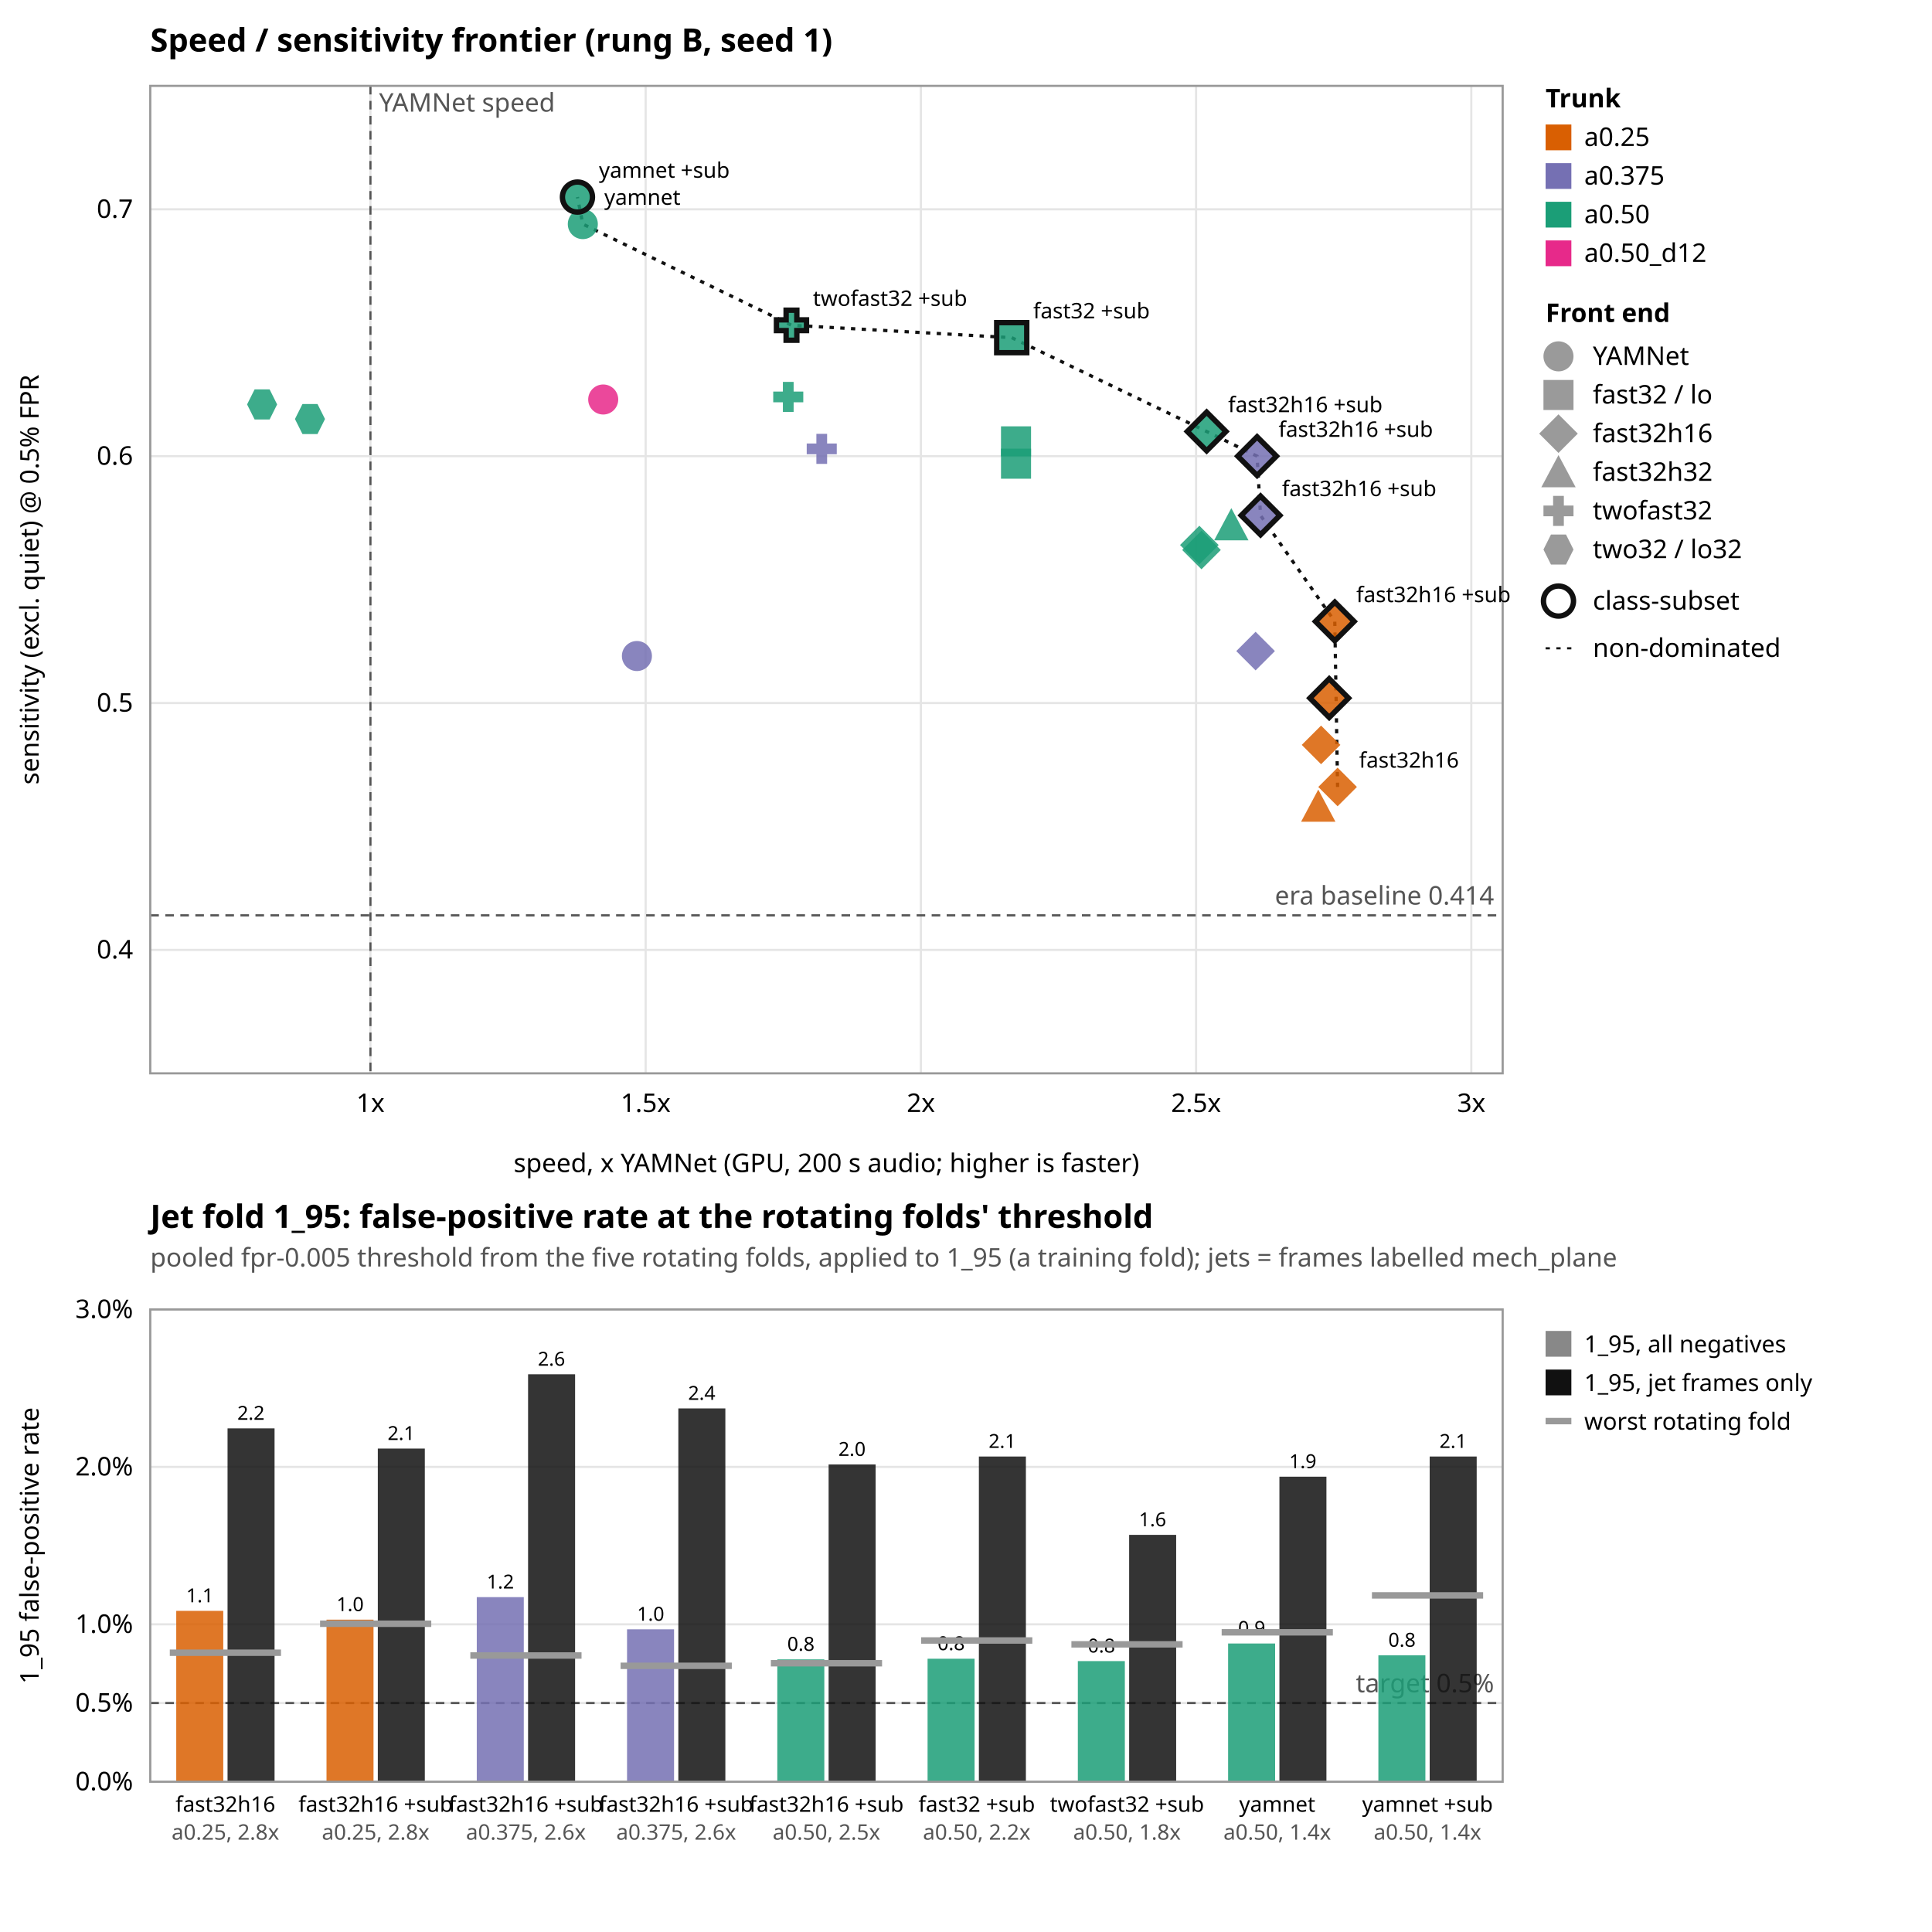
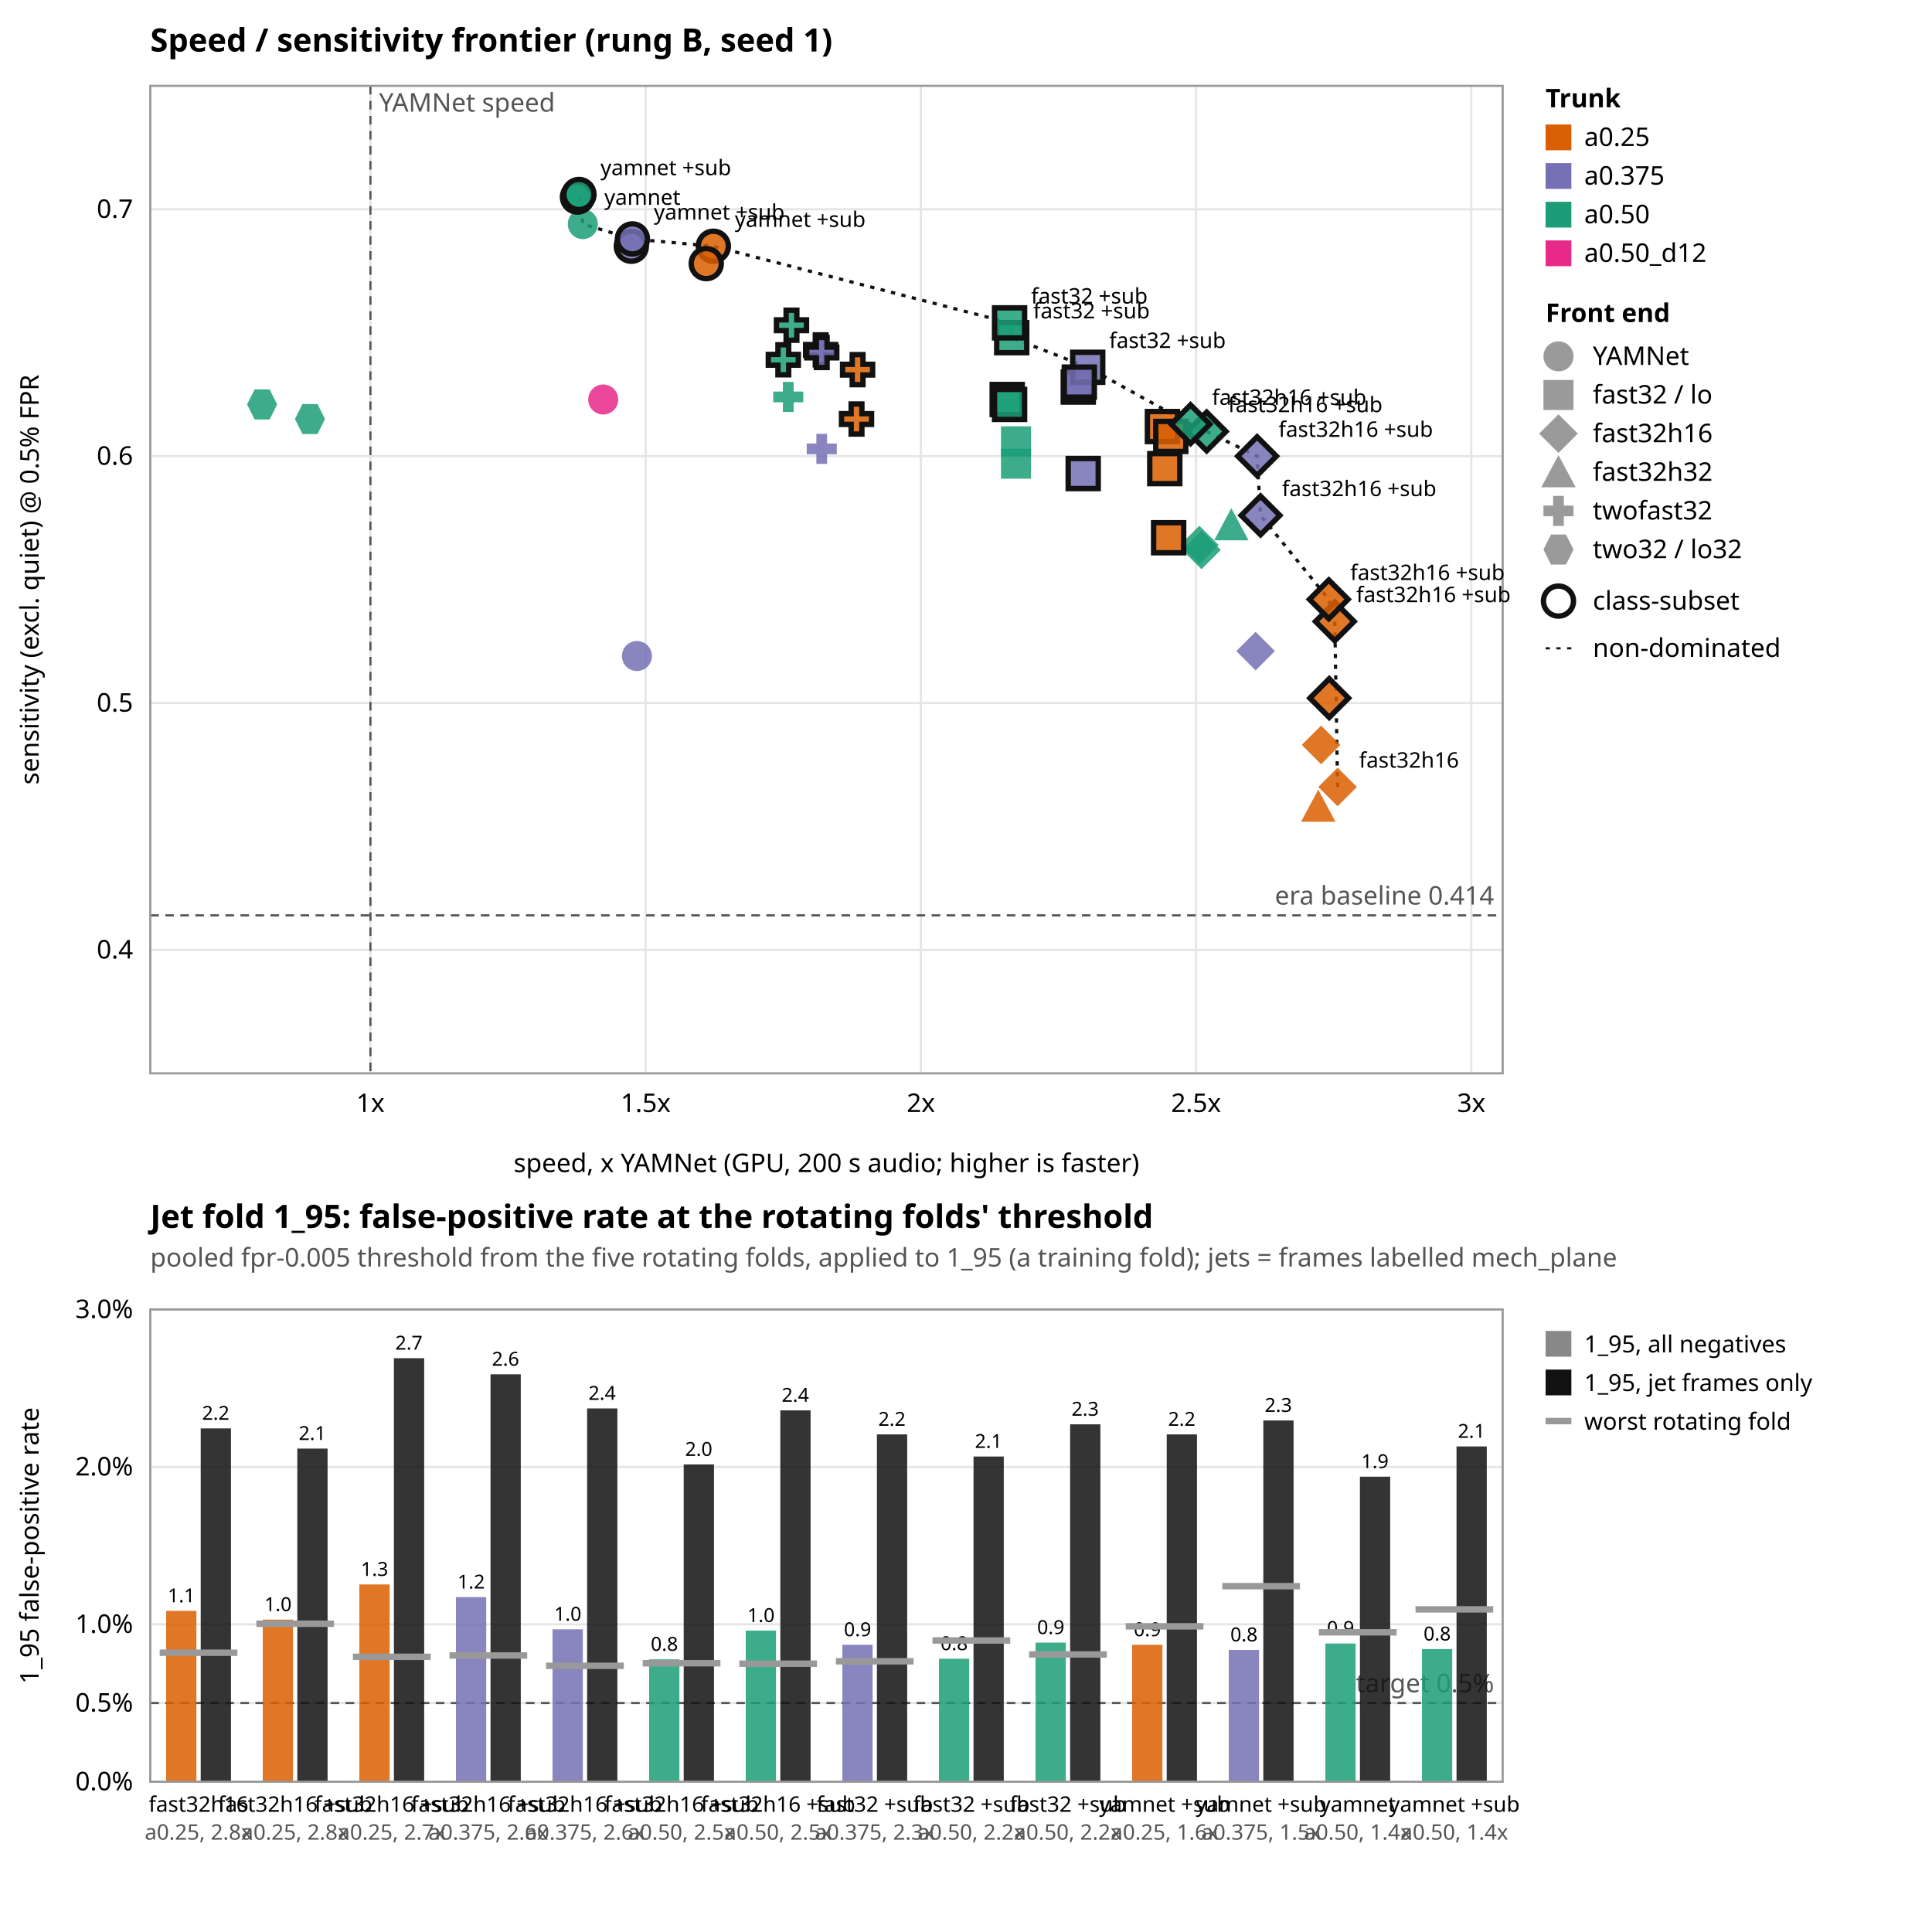
<svg xmlns="http://www.w3.org/2000/svg" viewBox="0 0 900 900" font-family="sans-serif" font-size="12">
  <rect width="900" height="900" fill="#fff" />
  <text x="70" y="24" font-size="15" font-weight="bold">Speed / sensitivity frontier (rung B, seed 1)</text>
  <line x1="70" x2="700" y1="442.5" y2="442.5" stroke="#e5e5e5" />
  <text x="62" y="446.5" text-anchor="end">0.4</text>
  <line x1="70" x2="700" y1="327.5" y2="327.5" stroke="#e5e5e5" />
  <text x="62" y="331.5" text-anchor="end">0.5</text>
  <line x1="70" x2="700" y1="212.5" y2="212.5" stroke="#e5e5e5" />
  <text x="62" y="216.5" text-anchor="end">0.6</text>
  <line x1="70" x2="700" y1="97.5" y2="97.5" stroke="#e5e5e5" />
  <text x="62" y="101.5" text-anchor="end">0.7</text>
  <line y1="40" y2="500" x1="172.564" x2="172.564" stroke="#e5e5e5" />
  <text x="172.564" y="518" text-anchor="middle">1x</text>
  <line y1="40" y2="500" x1="300.769" x2="300.769" stroke="#e5e5e5" />
  <text x="300.769" y="518" text-anchor="middle">1.5x</text>
  <line y1="40" y2="500" x1="428.974" x2="428.974" stroke="#e5e5e5" />
  <text x="428.974" y="518" text-anchor="middle">2x</text>
  <line y1="40" y2="500" x1="557.179" x2="557.179" stroke="#e5e5e5" />
  <text x="557.179" y="518" text-anchor="middle">2.5x</text>
  <line y1="40" y2="500" x1="685.385" x2="685.385" stroke="#e5e5e5" />
  <text x="685.385" y="518" text-anchor="middle">3x</text>
  <line x1="172.564" x2="172.564" y1="40" y2="500" stroke="#555" stroke-dasharray="4 3" />
  <text x="176.564" y="52" fill="#555">YAMNet speed</text>
  <line x1="70" x2="700" y1="426.4" y2="426.4" stroke="#555" stroke-dasharray="4 3" />
  <text x="696" y="421.4" text-anchor="end" fill="#555">era baseline 0.414</text>
  <rect x="70" y="40" width="630" height="460" fill="none" stroke="#999" />
  <text x="385.0" y="546" text-anchor="middle">speed, x YAMNet (GPU, 200 s audio; higher is faster)</text>
  <text transform="translate(18 270.0) rotate(-90)" text-anchor="middle">sensitivity (excl. quiet) @ 0.5% FPR</text>
-   <polyline fill="none" stroke="#111" stroke-width="1.5" stroke-dasharray="2 3" points="623.1,366.6 621.8,289.5 587.2,240.1 585.6,212.5 562.1,201.0 471.3,157.3 368.7,151.5 271.5,104.4 269.0,91.8" />
+   <polyline fill="none" stroke="#111" stroke-width="1.5" stroke-dasharray="2 3" points="623.1,366.6 621.8,289.5 619.0,279.2 587.2,240.1 585.6,212.5 562.1,201.0 554.6,197.6 506.7,171.1 471.3,157.3 470.3,150.4 332.3,114.7 294.6,111.3 271.5,104.4 269.7,90.6" />
  <circle cx="281.0" cy="186.1" r="7" fill="#e7298a" fill-opacity="0.85" stroke="none" stroke-width="0" />
  <circle cx="296.7" cy="305.6" r="7" fill="#7570b3" fill-opacity="0.85" stroke="none" stroke-width="0" />
  <circle cx="271.5" cy="104.4" r="7" fill="#1b9e77" fill-opacity="0.85" stroke="none" stroke-width="0" />
  <text x="281.5" y="95.4" font-size="10">yamnet</text>
  <rect x="466.3" y="198.6" width="14" height="14" fill="#1b9e77" fill-opacity="0.85" stroke="none" stroke-width="0" />
  <polygon points="559.7,247.2 568.7,256.2 559.7,265.2 550.7,256.2" fill="#1b9e77" fill-opacity="0.85" stroke="none" stroke-width="0" />
  <polygon points="573.6,236.7 581.6,251.7 565.6,251.7" fill="#1b9e77" fill-opacity="0.85" stroke="none" stroke-width="0" />
  <polygon points="615.4,338.0 624.4,347.0 615.4,356.0 606.4,347.0" fill="#d95f02" fill-opacity="0.85" stroke="none" stroke-width="0" />
  <polygon points="623.1,357.6 632.1,366.6 623.1,375.6 614.1,366.6" fill="#d95f02" fill-opacity="0.85" stroke="none" stroke-width="0" />
  <text x="633.1" y="357.6" font-size="10">fast32h16</text>
  <polygon points="621.8,280.5 630.8,289.5 621.8,298.5 612.8,289.5" fill="#d95f02" fill-opacity="0.85" stroke="#111" stroke-width="2.5" />
  <text x="631.8" y="280.5" font-size="10">fast32h16 +sub</text>
  <polygon points="619.2,316.2 628.2,325.2 619.2,334.2 610.2,325.2" fill="#d95f02" fill-opacity="0.85" stroke="#111" stroke-width="2.5" />
  <polygon points="364.7,177.9 369.7,177.9 369.7,182.4 374.2,182.4 374.2,187.4 369.7,187.4 369.7,191.9 364.7,191.9 364.7,187.4 360.2,187.4 360.2,182.4 364.7,182.4" fill="#1b9e77" fill-opacity="0.85" stroke="none" stroke-width="0" />
  <polygon points="584.9,294.3 593.9,303.3 584.9,312.3 575.9,303.3" fill="#7570b3" fill-opacity="0.85" stroke="none" stroke-width="0" />
  <polygon points="614.1,367.8 622.1,382.8 606.1,382.8" fill="#d95f02" fill-opacity="0.85" stroke="none" stroke-width="0" />
  <polygon points="115.1,188.4 118.6,181.4 125.6,181.4 129.1,188.4 125.6,195.4 118.6,195.4" fill="#1b9e77" fill-opacity="0.85" stroke="none" stroke-width="0" />
  <polygon points="137.4,195.2 140.9,188.2 147.9,188.2 151.4,195.2 147.9,202.2 140.9,202.2" fill="#1b9e77" fill-opacity="0.85" stroke="none" stroke-width="0" />
  <polygon points="380.3,202.1 385.3,202.1 385.3,206.6 389.8,206.6 389.8,211.6 385.3,211.6 385.3,216.1 380.3,216.1 380.3,211.6 375.8,211.6 375.8,206.6 380.3,206.6" fill="#7570b3" fill-opacity="0.85" stroke="none" stroke-width="0" />
  <rect x="466.3" y="209.0" width="14" height="14" fill="#1b9e77" fill-opacity="0.85" stroke="none" stroke-width="0" />
  <polygon points="558.7,244.9 567.7,253.9 558.7,262.9 549.7,253.9" fill="#1b9e77" fill-opacity="0.85" stroke="none" stroke-width="0" />
  <polygon points="587.2,231.1 596.2,240.1 587.2,249.1 578.2,240.1" fill="#7570b3" fill-opacity="0.85" stroke="#111" stroke-width="2.5" />
  <text x="597.2" y="231.1" font-size="10">fast32h16 +sub</text>
  <polygon points="562.1,192.0 571.1,201.0 562.1,210.0 553.1,201.0" fill="#1b9e77" fill-opacity="0.85" stroke="#111" stroke-width="2.5" />
  <text x="572.1" y="192.0" font-size="10">fast32h16 +sub</text>
  <polygon points="585.6,203.5 594.6,212.5 585.6,221.5 576.6,212.5" fill="#7570b3" fill-opacity="0.85" stroke="#111" stroke-width="2.5" />
  <text x="595.6" y="203.5" font-size="10">fast32h16 +sub</text>
  <circle cx="269.0" cy="91.8" r="7" fill="#1b9e77" fill-opacity="0.85" stroke="#111" stroke-width="2.5" />
-   <text x="279.0" y="82.8" font-size="10">yamnet +sub</text>
  <polygon points="366.2,144.5 371.2,144.5 371.2,149.0 375.7,149.0 375.7,154.0 371.2,154.0 371.2,158.5 366.2,158.5 366.2,154.0 361.7,154.0 361.7,149.0 366.2,149.0" fill="#1b9e77" fill-opacity="0.85" stroke="#111" stroke-width="2.5" />
-   <text x="378.7" y="142.5" font-size="10">twofast32 +sub</text>
  <rect x="464.3" y="150.3" width="14" height="14" fill="#1b9e77" fill-opacity="0.85" stroke="#111" stroke-width="2.5" />
  <text x="481.3" y="148.3" font-size="10">fast32 +sub</text>
+   <rect x="535.6" y="211.3" width="14" height="14" fill="#d95f02" fill-opacity="0.85" stroke="#111" stroke-width="2.5" />
+   <rect x="537.4" y="243.5" width="14" height="14" fill="#d95f02" fill-opacity="0.85" stroke="#111" stroke-width="2.5" />
+   <polygon points="396.5,188.2 401.5,188.2 401.5,192.7 406.0,192.7 406.0,197.7 401.5,197.7 401.5,202.2 396.5,202.2 396.5,197.7 392.0,197.7 392.0,192.7 396.5,192.7" fill="#d95f02" fill-opacity="0.85" stroke="#111" stroke-width="2.5" />
+   <circle cx="332.3" cy="114.7" r="7" fill="#d95f02" fill-opacity="0.85" stroke="#111" stroke-width="2.5" />
+   <text x="342.3" y="105.7" font-size="10">yamnet +sub</text>
+   <rect x="495.3" y="173.3" width="14" height="14" fill="#7570b3" fill-opacity="0.85" stroke="#111" stroke-width="2.5" />
+   <rect x="497.6" y="213.6" width="14" height="14" fill="#7570b3" fill-opacity="0.85" stroke="#111" stroke-width="2.5" />
+   <polygon points="379.8,156.0 384.8,156.0 384.8,160.5 389.3,160.5 389.3,165.5 384.8,165.5 384.8,170.0 379.8,170.0 379.8,165.5 375.3,165.5 375.3,160.5 379.8,160.5" fill="#7570b3" fill-opacity="0.85" stroke="#111" stroke-width="2.5" />
+   <circle cx="294.1" cy="114.7" r="7" fill="#7570b3" fill-opacity="0.85" stroke="#111" stroke-width="2.5" />
+   <rect x="462.2" y="179.1" width="14" height="14" fill="#1b9e77" fill-opacity="0.85" stroke="#111" stroke-width="2.5" />
+   <polygon points="619.0,270.2 628.0,279.2 619.0,288.2 610.0,279.2" fill="#d95f02" fill-opacity="0.85" stroke="#111" stroke-width="2.5" />
+   <text x="629.0" y="270.2" font-size="10">fast32h16 +sub</text>
+   <rect x="534.5" y="191.7" width="14" height="14" fill="#d95f02" fill-opacity="0.85" stroke="#111" stroke-width="2.5" />
+   <rect x="538.4" y="196.3" width="14" height="14" fill="#d95f02" fill-opacity="0.85" stroke="#111" stroke-width="2.5" />
+   <polygon points="397.0,165.2 402.0,165.2 402.0,169.7 406.5,169.7 406.5,174.7 402.0,174.7 402.0,179.2 397.0,179.2 397.0,174.7 392.5,174.7 392.5,169.7 397.0,169.7" fill="#d95f02" fill-opacity="0.85" stroke="#111" stroke-width="2.5" />
+   <circle cx="329.0" cy="122.8" r="7" fill="#d95f02" fill-opacity="0.85" stroke="#111" stroke-width="2.5" />
+   <rect x="499.7" y="164.1" width="14" height="14" fill="#7570b3" fill-opacity="0.85" stroke="#111" stroke-width="2.5" />
+   <text x="516.7" y="162.1" font-size="10">fast32 +sub</text>
+   <rect x="495.8" y="171.0" width="14" height="14" fill="#7570b3" fill-opacity="0.85" stroke="#111" stroke-width="2.5" />
+   <polygon points="380.3,157.2 385.3,157.2 385.3,161.7 389.8,161.7 389.8,166.7 385.3,166.7 385.3,171.2 380.3,171.2 380.3,166.7 375.8,166.7 375.8,161.7 380.3,161.7" fill="#7570b3" fill-opacity="0.85" stroke="#111" stroke-width="2.5" />
+   <circle cx="294.6" cy="111.3" r="7" fill="#7570b3" fill-opacity="0.85" stroke="#111" stroke-width="2.5" />
+   <text x="304.6" y="102.3" font-size="10">yamnet +sub</text>
+   <polygon points="554.6,188.6 563.6,197.6 554.6,206.6 545.6,197.6" fill="#1b9e77" fill-opacity="0.85" stroke="#111" stroke-width="2.5" />
+   <text x="564.6" y="188.6" font-size="10">fast32h16 +sub</text>
+   <rect x="463.3" y="143.4" width="14" height="14" fill="#1b9e77" fill-opacity="0.85" stroke="#111" stroke-width="2.5" />
+   <text x="480.3" y="141.4" font-size="10">fast32 +sub</text>
+   <rect x="463.3" y="181.4" width="14" height="14" fill="#1b9e77" fill-opacity="0.85" stroke="#111" stroke-width="2.5" />
+   <polygon points="362.4,160.6 367.4,160.6 367.4,165.1 371.9,165.1 371.9,170.1 367.4,170.1 367.4,174.6 362.4,174.6 362.4,170.1 357.9,170.1 357.9,165.1 362.4,165.1" fill="#1b9e77" fill-opacity="0.85" stroke="#111" stroke-width="2.5" />
+   <circle cx="269.7" cy="90.6" r="7" fill="#1b9e77" fill-opacity="0.85" stroke="#111" stroke-width="2.5" />
+   <text x="279.7" y="81.6" font-size="10">yamnet +sub</text>
  <text x="720" y="50" font-weight="bold">Trunk</text>
  <rect x="720" y="58" width="12" height="12" fill="#d95f02" />
  <text x="738" y="68">a0.25</text>
  <rect x="720" y="76" width="12" height="12" fill="#7570b3" />
  <text x="738" y="86">a0.375</text>
  <rect x="720" y="94" width="12" height="12" fill="#1b9e77" />
  <text x="738" y="104">a0.50</text>
  <rect x="720" y="112" width="12" height="12" fill="#e7298a" />
  <text x="738" y="122">a0.50_d12</text>
  <text x="720" y="150" font-weight="bold">Front end</text>
  <circle cx="726" cy="166" r="7" fill="#888" fill-opacity="0.85" stroke="none" stroke-width="0" />
  <text x="742" y="170">YAMNet</text>
  <rect x="719" y="177" width="14" height="14" fill="#888" fill-opacity="0.85" stroke="none" stroke-width="0" />
  <text x="742" y="188">fast32 / lo</text>
  <polygon points="726,193 735,202 726,211 717,202" fill="#888" fill-opacity="0.85" stroke="none" stroke-width="0" />
  <text x="742" y="206">fast32h16</text>
  <polygon points="726,212 734,227 718,227" fill="#888" fill-opacity="0.85" stroke="none" stroke-width="0" />
  <text x="742" y="224">fast32h32</text>
  <polygon points="723.5,231 728.5,231 728.5,235.5 733,235.5 733,240.5 728.5,240.5 728.5,245 723.5,245 723.5,240.5 719,240.5 719,235.5 723.5,235.5" fill="#888" fill-opacity="0.85" stroke="none" stroke-width="0" />
  <text x="742" y="242">twofast32</text>
  <polygon points="719,256 722.5,249 729.5,249 733,256 729.5,263 722.5,263" fill="#888" fill-opacity="0.85" stroke="none" stroke-width="0" />
  <text x="742" y="260">two32 / lo32</text>
  <circle cx="726" cy="280" r="7" fill="#fff" fill-opacity="0.85" stroke="#111" stroke-width="2.5" />
  <text x="742" y="284">class-subset</text>
  <line x1="720" x2="732" y1="302" y2="302" stroke="#111" stroke-dasharray="2 3" />
  <text x="742" y="306">non-dominated</text>
  <text x="70" y="572" font-size="15" font-weight="bold">Jet fold 1_95: false-positive rate at the rotating folds' threshold</text>
  <text x="70" y="590" fill="#555">pooled fpr-0.005 threshold from the five rotating folds, applied to 1_95 (a training fold); jets = frames labelled mech_plane</text>
  <line x1="70" x2="700" y1="830.0" y2="830.0" stroke="#e5e5e5" />
  <text x="62" y="834.0" text-anchor="end">0.0%</text>
  <line x1="70" x2="700" y1="793.333" y2="793.333" stroke="#e5e5e5" />
  <text x="62" y="797.333" text-anchor="end">0.5%</text>
  <line x1="70" x2="700" y1="756.667" y2="756.667" stroke="#e5e5e5" />
  <text x="62" y="760.667" text-anchor="end">1.0%</text>
  <line x1="70" x2="700" y1="683.333" y2="683.333" stroke="#e5e5e5" />
  <text x="62" y="687.333" text-anchor="end">2.0%</text>
  <line x1="70" x2="700" y1="610.0" y2="610.0" stroke="#e5e5e5" />
  <text x="62" y="614.0" text-anchor="end">3.0%</text>
  <line x1="70" x2="700" y1="793.333" y2="793.333" stroke="#555" stroke-dasharray="4 3" />
  <text x="696" y="788.333" text-anchor="end" fill="#555">target 0.5%</text>
  <text transform="translate(18 720.0) rotate(-90)" text-anchor="middle">1_95 false-positive rate</text>
-   <rect x="82.1" y="750.4" width="21.9" height="79.6" fill="#d95f02" fill-opacity="0.85" />
-   <text x="93.1" y="746.4" font-size="9" text-anchor="middle">1.1</text>
-   <rect x="106.0" y="665.4" width="21.9" height="164.6" fill="#111" fill-opacity="0.85" />
-   <text x="116.9" y="661.4" font-size="9" text-anchor="middle">2.2</text>
-   <line x1="79.1" x2="130.9" y1="769.9" y2="769.9" stroke="#999" stroke-width="3" />
-   <text x="105.0" y="844" font-size="10" text-anchor="middle">fast32h16</text>
-   <text x="105.0" y="857" font-size="10" text-anchor="middle" fill="#555">a0.25, 2.8x</text>
-   <rect x="152.1" y="754.5" width="21.9" height="75.5" fill="#d95f02" fill-opacity="0.85" />
-   <text x="163.1" y="750.5" font-size="9" text-anchor="middle">1.0</text>
-   <rect x="176.0" y="674.8" width="21.9" height="155.2" fill="#111" fill-opacity="0.85" />
-   <text x="186.9" y="670.8" font-size="9" text-anchor="middle">2.1</text>
-   <line x1="149.1" x2="200.9" y1="756.4" y2="756.4" stroke="#999" stroke-width="3" />
-   <text x="175.0" y="844" font-size="10" text-anchor="middle">fast32h16 +sub</text>
-   <text x="175.0" y="857" font-size="10" text-anchor="middle" fill="#555">a0.25, 2.8x</text>
-   <rect x="222.1" y="744.0" width="21.9" height="86.0" fill="#7570b3" fill-opacity="0.85" />
-   <text x="233.1" y="740.0" font-size="9" text-anchor="middle">1.2</text>
-   <rect x="246.0" y="640.2" width="21.9" height="189.8" fill="#111" fill-opacity="0.85" />
-   <text x="256.9" y="636.2" font-size="9" text-anchor="middle">2.6</text>
-   <line x1="219.1" x2="270.9" y1="771.2" y2="771.2" stroke="#999" stroke-width="3" />
-   <text x="245.0" y="844" font-size="10" text-anchor="middle">fast32h16 +sub</text>
-   <text x="245.0" y="857" font-size="10" text-anchor="middle" fill="#555">a0.375, 2.6x</text>
-   <rect x="292.1" y="759.0" width="21.9" height="71.0" fill="#7570b3" fill-opacity="0.85" />
-   <text x="303.1" y="755.0" font-size="9" text-anchor="middle">1.0</text>
-   <rect x="316.0" y="656.1" width="21.9" height="173.9" fill="#111" fill-opacity="0.85" />
-   <text x="326.9" y="652.1" font-size="9" text-anchor="middle">2.4</text>
-   <line x1="289.1" x2="340.9" y1="776.0" y2="776.0" stroke="#999" stroke-width="3" />
-   <text x="315.0" y="844" font-size="10" text-anchor="middle">fast32h16 +sub</text>
-   <text x="315.0" y="857" font-size="10" text-anchor="middle" fill="#555">a0.375, 2.6x</text>
-   <rect x="362.1" y="773.0" width="21.9" height="57.0" fill="#1b9e77" fill-opacity="0.85" />
-   <text x="373.1" y="769.0" font-size="9" text-anchor="middle">0.8</text>
-   <rect x="386.0" y="682.2" width="21.9" height="147.8" fill="#111" fill-opacity="0.85" />
-   <text x="396.9" y="678.2" font-size="9" text-anchor="middle">2.0</text>
-   <line x1="359.1" x2="410.9" y1="774.8" y2="774.8" stroke="#999" stroke-width="3" />
-   <text x="385.0" y="844" font-size="10" text-anchor="middle">fast32h16 +sub</text>
-   <text x="385.0" y="857" font-size="10" text-anchor="middle" fill="#555">a0.50, 2.5x</text>
-   <rect x="432.1" y="772.7" width="21.9" height="57.3" fill="#1b9e77" fill-opacity="0.85" />
-   <text x="443.1" y="768.7" font-size="9" text-anchor="middle">0.8</text>
-   <rect x="456.0" y="678.5" width="21.9" height="151.5" fill="#111" fill-opacity="0.85" />
-   <text x="466.9" y="674.5" font-size="9" text-anchor="middle">2.1</text>
-   <line x1="429.1" x2="480.9" y1="764.2" y2="764.2" stroke="#999" stroke-width="3" />
-   <text x="455.0" y="844" font-size="10" text-anchor="middle">fast32 +sub</text>
-   <text x="455.0" y="857" font-size="10" text-anchor="middle" fill="#555">a0.50, 2.2x</text>
-   <rect x="502.1" y="773.8" width="21.9" height="56.2" fill="#1b9e77" fill-opacity="0.85" />
-   <text x="513.1" y="769.8" font-size="9" text-anchor="middle">0.8</text>
-   <rect x="526.0" y="715.0" width="21.9" height="115.0" fill="#111" fill-opacity="0.85" />
-   <text x="536.9" y="711.0" font-size="9" text-anchor="middle">1.6</text>
-   <line x1="499.1" x2="550.9" y1="766.0" y2="766.0" stroke="#999" stroke-width="3" />
-   <text x="525.0" y="844" font-size="10" text-anchor="middle">twofast32 +sub</text>
-   <text x="525.0" y="857" font-size="10" text-anchor="middle" fill="#555">a0.50, 1.8x</text>
-   <rect x="572.1" y="765.6" width="21.9" height="64.4" fill="#1b9e77" fill-opacity="0.85" />
-   <text x="583.1" y="761.6" font-size="9" text-anchor="middle">0.9</text>
-   <rect x="596.0" y="687.9" width="21.9" height="142.1" fill="#111" fill-opacity="0.85" />
-   <text x="606.9" y="683.9" font-size="9" text-anchor="middle">1.9</text>
-   <line x1="569.1" x2="620.9" y1="760.4" y2="760.4" stroke="#999" stroke-width="3" />
-   <text x="595.0" y="844" font-size="10" text-anchor="middle">yamnet</text>
-   <text x="595.0" y="857" font-size="10" text-anchor="middle" fill="#555">a0.50, 1.4x</text>
-   <rect x="642.1" y="771.1" width="21.9" height="58.9" fill="#1b9e77" fill-opacity="0.85" />
-   <text x="653.1" y="767.1" font-size="9" text-anchor="middle">0.8</text>
-   <rect x="666.0" y="678.5" width="21.9" height="151.5" fill="#111" fill-opacity="0.85" />
-   <text x="676.9" y="674.5" font-size="9" text-anchor="middle">2.1</text>
-   <line x1="639.1" x2="690.9" y1="743.2" y2="743.2" stroke="#999" stroke-width="3" />
-   <text x="665.0" y="844" font-size="10" text-anchor="middle">yamnet +sub</text>
-   <text x="665.0" y="857" font-size="10" text-anchor="middle" fill="#555">a0.50, 1.4x</text>
+   <rect x="77.4" y="750.4" width="14.1" height="79.6" fill="#d95f02" fill-opacity="0.85" />
+   <text x="84.5" y="746.4" font-size="9" text-anchor="middle">1.1</text>
+   <rect x="93.5" y="665.4" width="14.1" height="164.6" fill="#111" fill-opacity="0.85" />
+   <text x="100.5" y="661.4" font-size="9" text-anchor="middle">2.2</text>
+   <line x1="74.4" x2="110.6" y1="769.9" y2="769.9" stroke="#999" stroke-width="3" />
+   <text x="92.5" y="844" font-size="10" text-anchor="middle">fast32h16</text>
+   <text x="92.5" y="857" font-size="10" text-anchor="middle" fill="#555">a0.25, 2.8x</text>
+   <rect x="122.4" y="754.5" width="14.1" height="75.5" fill="#d95f02" fill-opacity="0.85" />
+   <text x="129.5" y="750.5" font-size="9" text-anchor="middle">1.0</text>
+   <rect x="138.5" y="674.8" width="14.1" height="155.2" fill="#111" fill-opacity="0.85" />
+   <text x="145.5" y="670.8" font-size="9" text-anchor="middle">2.1</text>
+   <line x1="119.4" x2="155.6" y1="756.4" y2="756.4" stroke="#999" stroke-width="3" />
+   <text x="137.5" y="844" font-size="10" text-anchor="middle">fast32h16 +sub</text>
+   <text x="137.5" y="857" font-size="10" text-anchor="middle" fill="#555">a0.25, 2.8x</text>
+   <rect x="167.4" y="738.1" width="14.1" height="91.9" fill="#d95f02" fill-opacity="0.85" />
+   <text x="174.5" y="734.1" font-size="9" text-anchor="middle">1.3</text>
+   <rect x="183.5" y="632.7" width="14.1" height="197.3" fill="#111" fill-opacity="0.85" />
+   <text x="190.5" y="628.7" font-size="9" text-anchor="middle">2.7</text>
+   <line x1="164.4" x2="200.6" y1="771.8" y2="771.8" stroke="#999" stroke-width="3" />
+   <text x="182.5" y="844" font-size="10" text-anchor="middle">fast32h16 +sub</text>
+   <text x="182.5" y="857" font-size="10" text-anchor="middle" fill="#555">a0.25, 2.7x</text>
+   <rect x="212.4" y="744.0" width="14.1" height="86.0" fill="#7570b3" fill-opacity="0.85" />
+   <text x="219.5" y="740.0" font-size="9" text-anchor="middle">1.2</text>
+   <rect x="228.5" y="640.2" width="14.1" height="189.8" fill="#111" fill-opacity="0.85" />
+   <text x="235.5" y="636.2" font-size="9" text-anchor="middle">2.6</text>
+   <line x1="209.4" x2="245.6" y1="771.2" y2="771.2" stroke="#999" stroke-width="3" />
+   <text x="227.5" y="844" font-size="10" text-anchor="middle">fast32h16 +sub</text>
+   <text x="227.5" y="857" font-size="10" text-anchor="middle" fill="#555">a0.375, 2.6x</text>
+   <rect x="257.4" y="759.0" width="14.1" height="71.0" fill="#7570b3" fill-opacity="0.85" />
+   <text x="264.5" y="755.0" font-size="9" text-anchor="middle">1.0</text>
+   <rect x="273.5" y="656.1" width="14.1" height="173.9" fill="#111" fill-opacity="0.85" />
+   <text x="280.5" y="652.1" font-size="9" text-anchor="middle">2.4</text>
+   <line x1="254.4" x2="290.6" y1="776.0" y2="776.0" stroke="#999" stroke-width="3" />
+   <text x="272.5" y="844" font-size="10" text-anchor="middle">fast32h16 +sub</text>
+   <text x="272.5" y="857" font-size="10" text-anchor="middle" fill="#555">a0.375, 2.6x</text>
+   <rect x="302.4" y="773.0" width="14.1" height="57.0" fill="#1b9e77" fill-opacity="0.85" />
+   <text x="309.5" y="769.0" font-size="9" text-anchor="middle">0.8</text>
+   <rect x="318.5" y="682.2" width="14.1" height="147.8" fill="#111" fill-opacity="0.85" />
+   <text x="325.5" y="678.2" font-size="9" text-anchor="middle">2.0</text>
+   <line x1="299.4" x2="335.6" y1="774.8" y2="774.8" stroke="#999" stroke-width="3" />
+   <text x="317.5" y="844" font-size="10" text-anchor="middle">fast32h16 +sub</text>
+   <text x="317.5" y="857" font-size="10" text-anchor="middle" fill="#555">a0.50, 2.5x</text>
+   <rect x="347.4" y="759.6" width="14.1" height="70.4" fill="#1b9e77" fill-opacity="0.85" />
+   <text x="354.5" y="755.6" font-size="9" text-anchor="middle">1.0</text>
+   <rect x="363.5" y="657.0" width="14.1" height="173.0" fill="#111" fill-opacity="0.85" />
+   <text x="370.5" y="653.0" font-size="9" text-anchor="middle">2.4</text>
+   <line x1="344.4" x2="380.6" y1="775.0" y2="775.0" stroke="#999" stroke-width="3" />
+   <text x="362.5" y="844" font-size="10" text-anchor="middle">fast32h16 +sub</text>
+   <text x="362.5" y="857" font-size="10" text-anchor="middle" fill="#555">a0.50, 2.5x</text>
+   <rect x="392.4" y="766.2" width="14.1" height="63.8" fill="#7570b3" fill-opacity="0.85" />
+   <text x="399.5" y="762.2" font-size="9" text-anchor="middle">0.9</text>
+   <rect x="408.5" y="668.2" width="14.1" height="161.8" fill="#111" fill-opacity="0.85" />
+   <text x="415.5" y="664.2" font-size="9" text-anchor="middle">2.2</text>
+   <line x1="389.4" x2="425.6" y1="773.9" y2="773.9" stroke="#999" stroke-width="3" />
+   <text x="407.5" y="844" font-size="10" text-anchor="middle">fast32 +sub</text>
+   <text x="407.5" y="857" font-size="10" text-anchor="middle" fill="#555">a0.375, 2.3x</text>
+   <rect x="437.4" y="772.7" width="14.1" height="57.3" fill="#1b9e77" fill-opacity="0.85" />
+   <text x="444.5" y="768.7" font-size="9" text-anchor="middle">0.8</text>
+   <rect x="453.5" y="678.5" width="14.1" height="151.5" fill="#111" fill-opacity="0.85" />
+   <text x="460.5" y="674.5" font-size="9" text-anchor="middle">2.1</text>
+   <line x1="434.4" x2="470.6" y1="764.2" y2="764.2" stroke="#999" stroke-width="3" />
+   <text x="452.5" y="844" font-size="10" text-anchor="middle">fast32 +sub</text>
+   <text x="452.5" y="857" font-size="10" text-anchor="middle" fill="#555">a0.50, 2.2x</text>
+   <rect x="482.4" y="765.2" width="14.1" height="64.8" fill="#1b9e77" fill-opacity="0.85" />
+   <text x="489.5" y="761.2" font-size="9" text-anchor="middle">0.9</text>
+   <rect x="498.5" y="663.5" width="14.1" height="166.5" fill="#111" fill-opacity="0.85" />
+   <text x="505.5" y="659.5" font-size="9" text-anchor="middle">2.3</text>
+   <line x1="479.4" x2="515.6" y1="770.7" y2="770.7" stroke="#999" stroke-width="3" />
+   <text x="497.5" y="844" font-size="10" text-anchor="middle">fast32 +sub</text>
+   <text x="497.5" y="857" font-size="10" text-anchor="middle" fill="#555">a0.50, 2.2x</text>
+   <rect x="527.4" y="766.2" width="14.1" height="63.8" fill="#d95f02" fill-opacity="0.85" />
+   <text x="534.5" y="762.2" font-size="9" text-anchor="middle">0.9</text>
+   <rect x="543.5" y="668.2" width="14.1" height="161.8" fill="#111" fill-opacity="0.85" />
+   <text x="550.5" y="664.2" font-size="9" text-anchor="middle">2.2</text>
+   <line x1="524.4" x2="560.6" y1="757.6" y2="757.6" stroke="#999" stroke-width="3" />
+   <text x="542.5" y="844" font-size="10" text-anchor="middle">yamnet +sub</text>
+   <text x="542.5" y="857" font-size="10" text-anchor="middle" fill="#555">a0.25, 1.6x</text>
+   <rect x="572.4" y="768.6" width="14.1" height="61.4" fill="#7570b3" fill-opacity="0.85" />
+   <text x="579.5" y="764.6" font-size="9" text-anchor="middle">0.8</text>
+   <rect x="588.5" y="661.7" width="14.1" height="168.3" fill="#111" fill-opacity="0.85" />
+   <text x="595.5" y="657.7" font-size="9" text-anchor="middle">2.3</text>
+   <line x1="569.4" x2="605.6" y1="738.9" y2="738.9" stroke="#999" stroke-width="3" />
+   <text x="587.5" y="844" font-size="10" text-anchor="middle">yamnet +sub</text>
+   <text x="587.5" y="857" font-size="10" text-anchor="middle" fill="#555">a0.375, 1.5x</text>
+   <rect x="617.4" y="765.6" width="14.1" height="64.4" fill="#1b9e77" fill-opacity="0.85" />
+   <text x="624.5" y="761.6" font-size="9" text-anchor="middle">0.9</text>
+   <rect x="633.5" y="687.9" width="14.1" height="142.1" fill="#111" fill-opacity="0.85" />
+   <text x="640.5" y="683.9" font-size="9" text-anchor="middle">1.9</text>
+   <line x1="614.4" x2="650.6" y1="760.4" y2="760.4" stroke="#999" stroke-width="3" />
+   <text x="632.5" y="844" font-size="10" text-anchor="middle">yamnet</text>
+   <text x="632.5" y="857" font-size="10" text-anchor="middle" fill="#555">a0.50, 1.4x</text>
+   <rect x="662.4" y="768.2" width="14.1" height="61.8" fill="#1b9e77" fill-opacity="0.85" />
+   <text x="669.5" y="764.2" font-size="9" text-anchor="middle">0.8</text>
+   <rect x="678.5" y="673.8" width="14.1" height="156.2" fill="#111" fill-opacity="0.85" />
+   <text x="685.5" y="669.8" font-size="9" text-anchor="middle">2.1</text>
+   <line x1="659.4" x2="695.6" y1="749.7" y2="749.7" stroke="#999" stroke-width="3" />
+   <text x="677.5" y="844" font-size="10" text-anchor="middle">yamnet +sub</text>
+   <text x="677.5" y="857" font-size="10" text-anchor="middle" fill="#555">a0.50, 1.4x</text>
  <rect x="70" y="610" width="630" height="220" fill="none" stroke="#999" />
  <rect x="720" y="620" width="12" height="12" fill="#888" />
  <text x="738" y="630" font-size="11">1_95, all negatives</text>
  <rect x="720" y="638" width="12" height="12" fill="#111" />
  <text x="738" y="648" font-size="11">1_95, jet frames only</text>
  <line x1="720" x2="732" y1="662" y2="662" stroke="#999" stroke-width="3" />
  <text x="738" y="666" font-size="11">worst rotating fold</text>
</svg>
